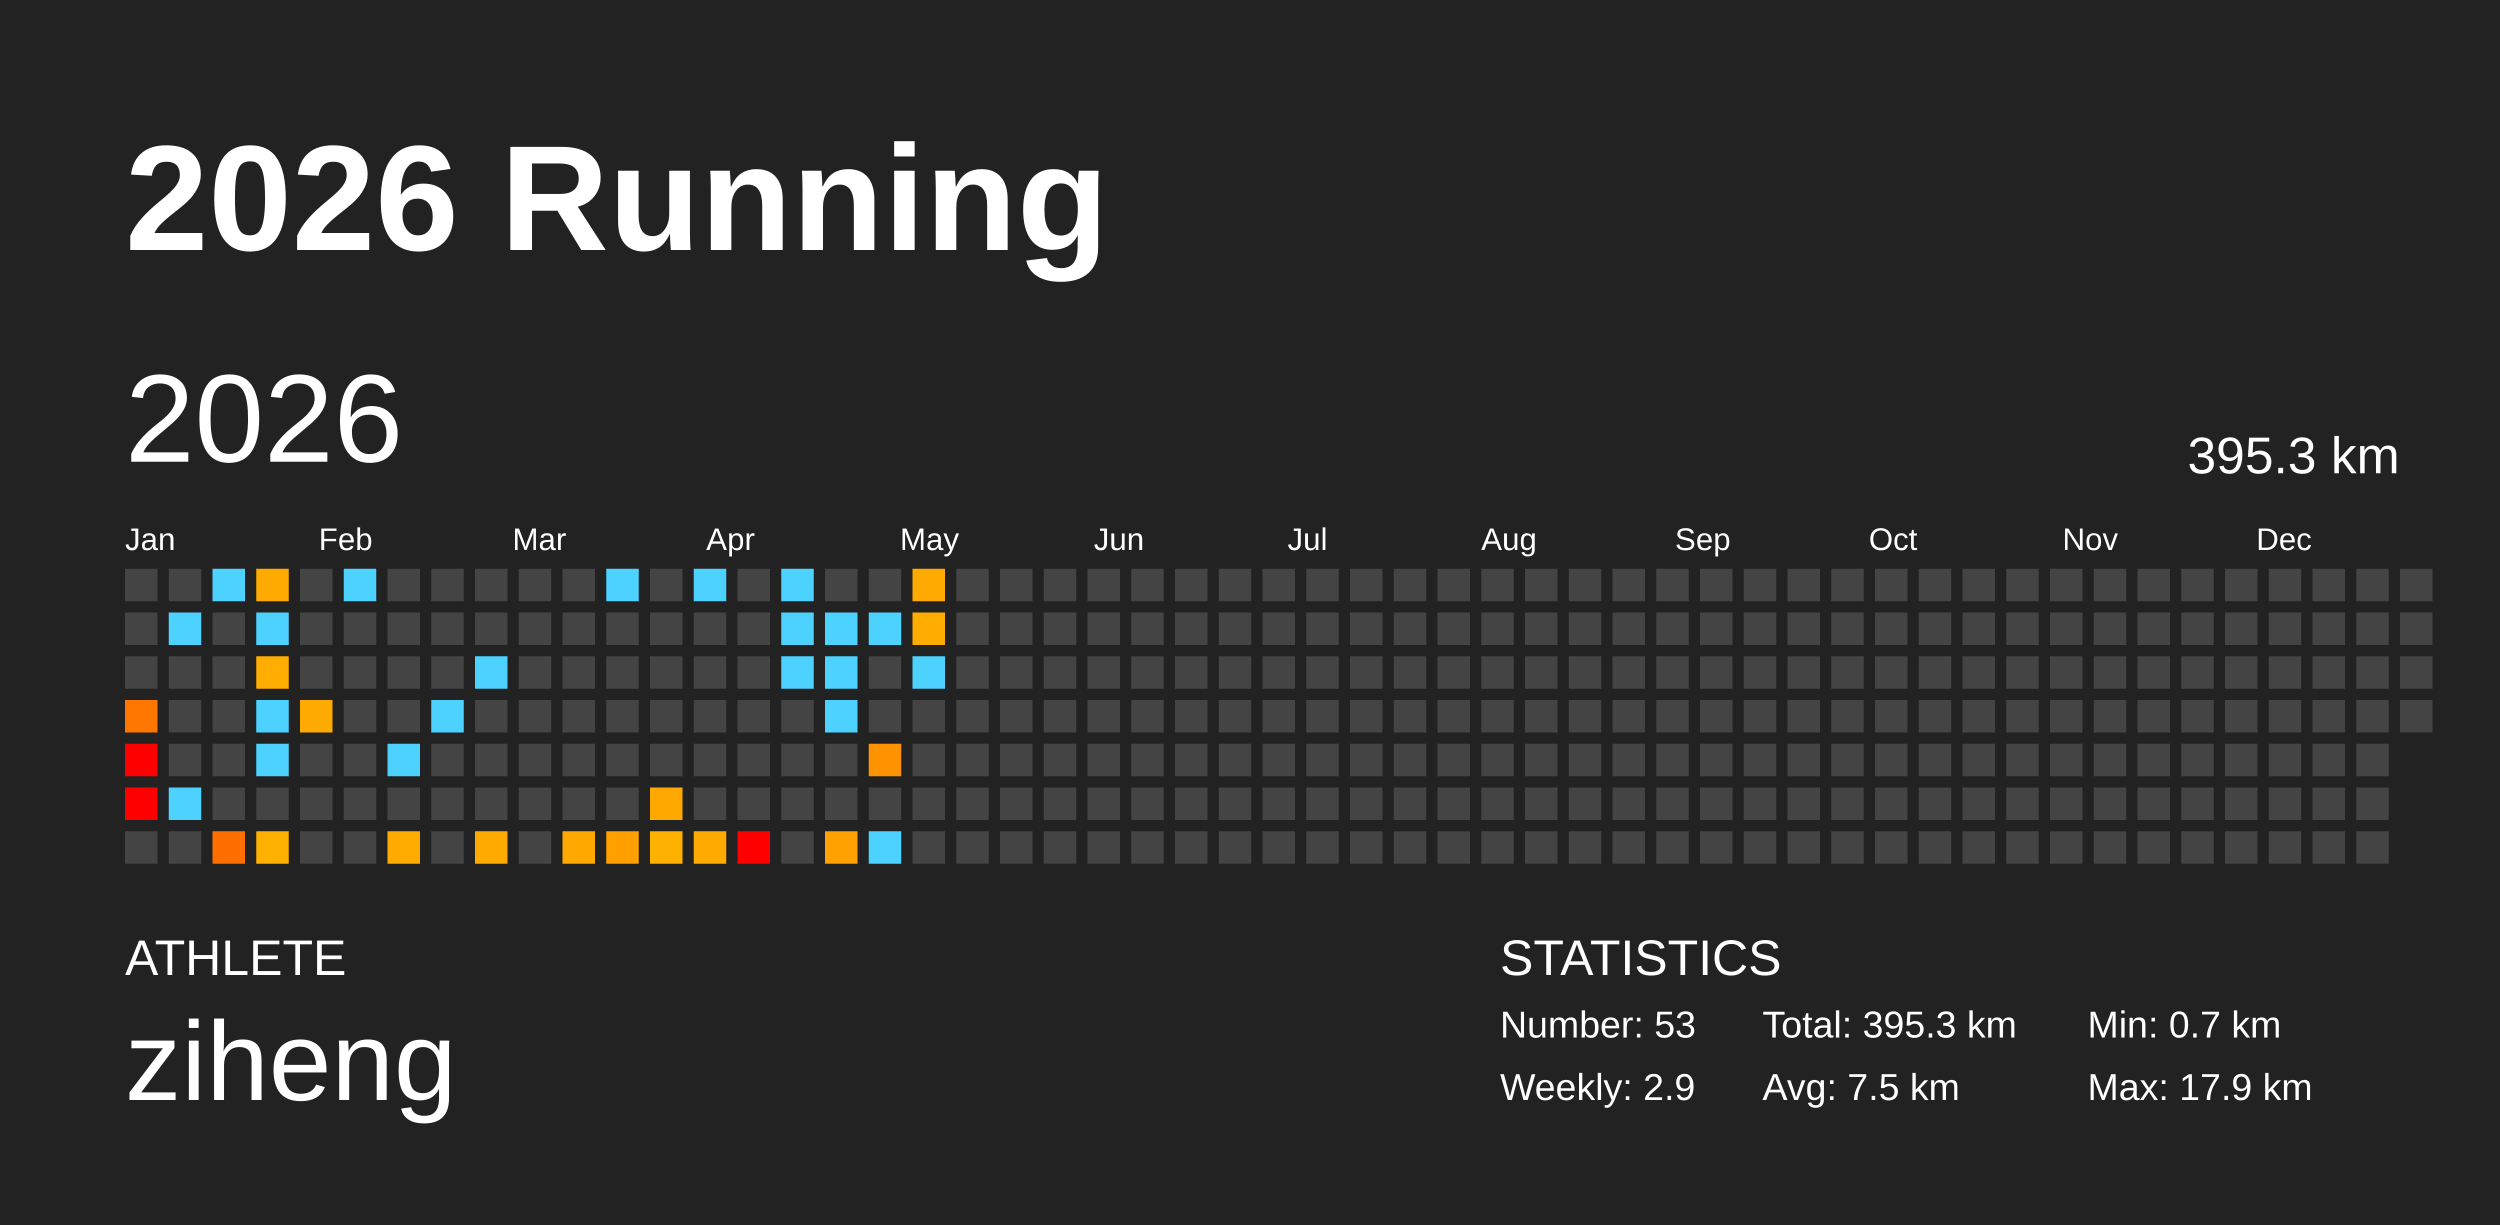
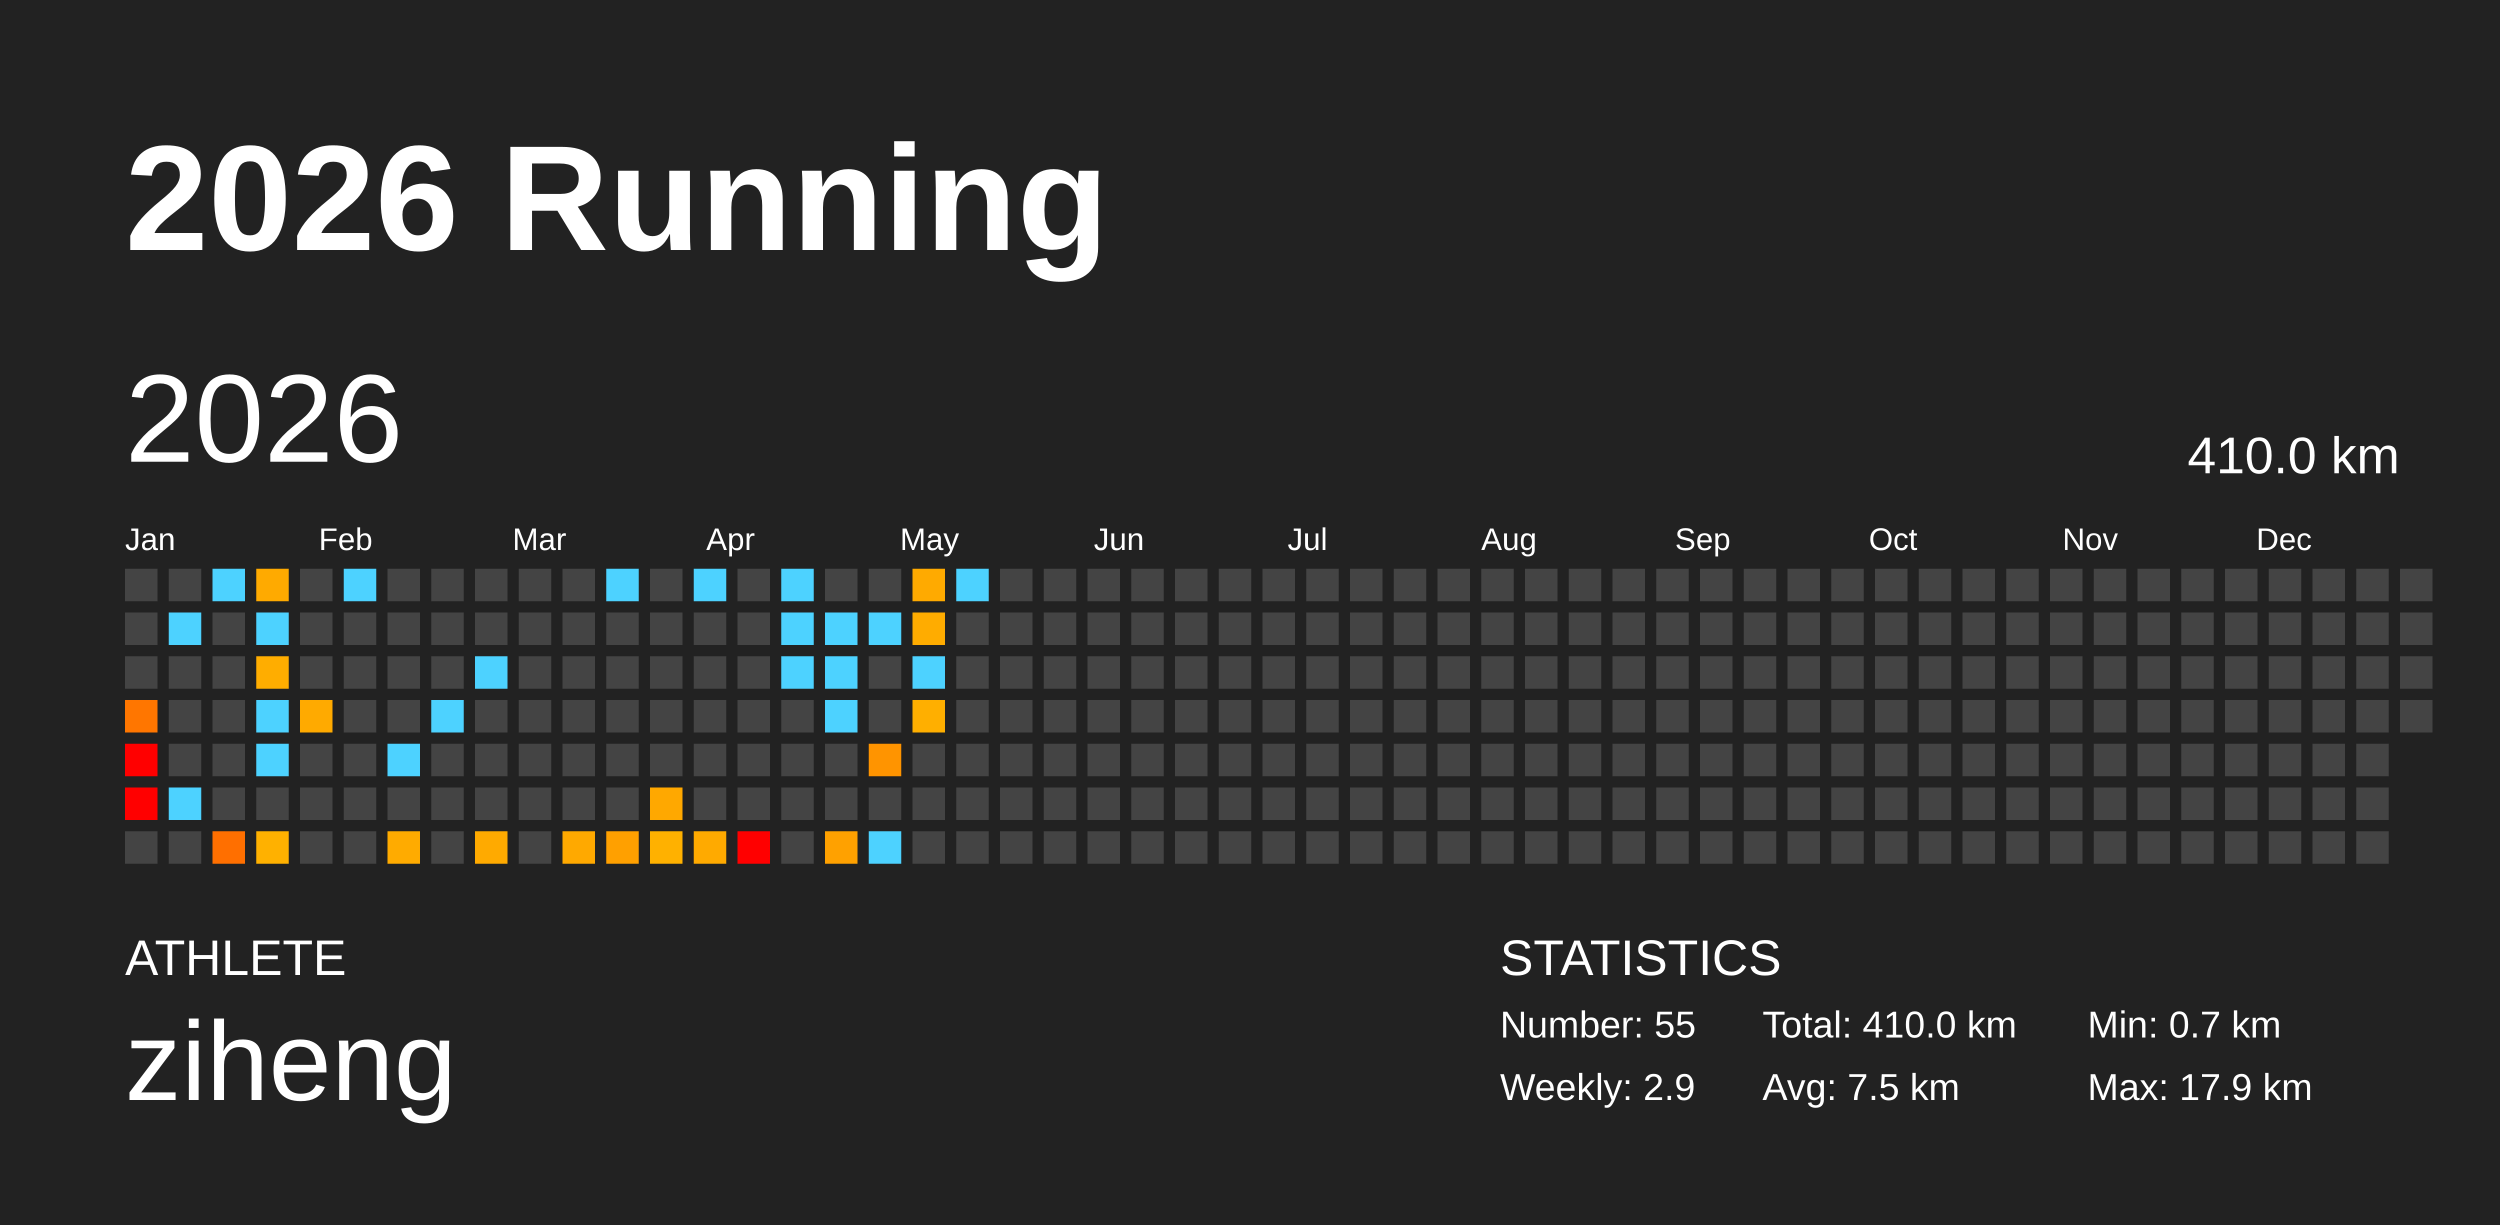
<svg xmlns="http://www.w3.org/2000/svg" baseProfile="full" height="98mm" version="1.1" viewBox="0,0,200,98" width="200mm">
  <defs />
  <rect fill="#222222" height="98" width="200" x="0" y="0" />
  <text fill="#FFFFFF" style="font-size:12px; font-family:Arial; font-weight:bold;" x="10" y="20">2026 Running</text>
  <text fill="#FFFFFF" style="font-size:4px; font-family:Arial" x="10" y="78">ATHLETE</text>
  <text fill="#FFFFFF" style="font-size:9px; font-family:Arial" x="10" y="88">ziheng</text>
  <text fill="#FFFFFF" style="font-size:4px; font-family:Arial" x="120" y="78">STATISTICS</text>
-   <text fill="#FFFFFF" style="font-size:3px; font-family:Arial" x="120" y="83">Number: 53</text>
+   <text fill="#FFFFFF" style="font-size:3px; font-family:Arial" x="120" y="83">Number: 55</text>
  <text fill="#FFFFFF" style="font-size:3px; font-family:Arial" x="120" y="88">Weekly: 2.9</text>
-   <text fill="#FFFFFF" style="font-size:3px; font-family:Arial" x="141" y="83">Total: 395.3 km</text>
+   <text fill="#FFFFFF" style="font-size:3px; font-family:Arial" x="141" y="83">Total: 410.0 km</text>
  <text fill="#FFFFFF" style="font-size:3px; font-family:Arial" x="141" y="88">Avg: 7.5 km</text>
  <text fill="#FFFFFF" style="font-size:3px; font-family:Arial" x="167" y="83">Min: 0.7 km</text>
  <text fill="#FFFFFF" style="font-size:3px; font-family:Arial" x="167" y="88">Max: 17.9 km</text>
  <text dominant-baseline="hanging" fill="#FFFFFF" style="font-size:10.0px; font-family:Arial;" x="10" y="30">2026</text>
-   <text dominant-baseline="hanging" fill="#FFFFFF" style="font-size:4.125px; font-family:Arial;" x="175" y="35">395.3 km</text>
+   <text dominant-baseline="hanging" fill="#FFFFFF" style="font-size:4.125px; font-family:Arial;" x="175" y="35">410.0 km</text>
  <text fill="#FFFFFF" style="font-size:2.5px; font-family:Arial" x="10.0" y="44">Jan</text>
  <text fill="#FFFFFF" style="font-size:2.5px; font-family:Arial" x="25.5" y="44">Feb</text>
  <text fill="#FFFFFF" style="font-size:2.5px; font-family:Arial" x="41.0" y="44">Mar</text>
  <text fill="#FFFFFF" style="font-size:2.5px; font-family:Arial" x="56.5" y="44">Apr</text>
  <text fill="#FFFFFF" style="font-size:2.5px; font-family:Arial" x="72.0" y="44">May</text>
  <text fill="#FFFFFF" style="font-size:2.5px; font-family:Arial" x="87.5" y="44">Jun</text>
  <text fill="#FFFFFF" style="font-size:2.5px; font-family:Arial" x="103.0" y="44">Jul</text>
  <text fill="#FFFFFF" style="font-size:2.5px; font-family:Arial" x="118.5" y="44">Aug</text>
  <text fill="#FFFFFF" style="font-size:2.5px; font-family:Arial" x="134.0" y="44">Sep</text>
  <text fill="#FFFFFF" style="font-size:2.5px; font-family:Arial" x="149.5" y="44">Oct</text>
  <text fill="#FFFFFF" style="font-size:2.5px; font-family:Arial" x="165.0" y="44">Nov</text>
  <text fill="#FFFFFF" style="font-size:2.5px; font-family:Arial" x="180.5" y="44">Dec</text>
  <rect fill="#444444" height="2.6" width="2.6" x="10.0" y="45.5" />
  <rect fill="#444444" height="2.6" width="2.6" x="10.0" y="49.0" />
  <rect fill="#444444" height="2.6" width="2.6" x="10.0" y="52.5" />
  <rect fill="#ff7600" height="2.6" width="2.6" x="10.0" y="56.0" />
  <rect fill="red" height="2.6" width="2.6" x="10.0" y="59.5" />
  <rect fill="red" height="2.6" width="2.6" x="10.0" y="63.0" />
  <rect fill="#444444" height="2.6" width="2.6" x="10.0" y="66.5" />
  <rect fill="#444444" height="2.6" width="2.6" x="13.5" y="45.5" />
  <rect fill="#4dd2ff" height="2.6" width="2.6" x="13.5" y="49.0" />
  <rect fill="#444444" height="2.6" width="2.6" x="13.5" y="52.5" />
  <rect fill="#444444" height="2.6" width="2.6" x="13.5" y="56.0" />
  <rect fill="#444444" height="2.6" width="2.6" x="13.5" y="59.5" />
  <rect fill="#4dd2ff" height="2.6" width="2.6" x="13.5" y="63.0" />
  <rect fill="#444444" height="2.6" width="2.6" x="13.5" y="66.5" />
  <rect fill="#4dd2ff" height="2.6" width="2.6" x="17.0" y="45.5" />
  <rect fill="#444444" height="2.6" width="2.6" x="17.0" y="49.0" />
  <rect fill="#444444" height="2.6" width="2.6" x="17.0" y="52.5" />
  <rect fill="#444444" height="2.6" width="2.6" x="17.0" y="56.0" />
  <rect fill="#444444" height="2.6" width="2.6" x="17.0" y="59.5" />
  <rect fill="#444444" height="2.6" width="2.6" x="17.0" y="63.0" />
  <rect fill="#ff6f00" height="2.6" width="2.6" x="17.0" y="66.5" />
  <rect fill="#ffaa00" height="2.6" width="2.6" x="20.5" y="45.5" />
  <rect fill="#4dd2ff" height="2.6" width="2.6" x="20.5" y="49.0" />
  <rect fill="#ffad00" height="2.6" width="2.6" x="20.5" y="52.5" />
  <rect fill="#4dd2ff" height="2.6" width="2.6" x="20.5" y="56.0" />
  <rect fill="#4dd2ff" height="2.6" width="2.6" x="20.5" y="59.5" />
  <rect fill="#444444" height="2.6" width="2.6" x="20.5" y="63.0" />
  <rect fill="#ffb100" height="2.6" width="2.6" x="20.5" y="66.5" />
  <rect fill="#444444" height="2.6" width="2.6" x="24.0" y="45.5" />
  <rect fill="#444444" height="2.6" width="2.6" x="24.0" y="49.0" />
  <rect fill="#444444" height="2.6" width="2.6" x="24.0" y="52.5" />
  <rect fill="#ffaa00" height="2.6" width="2.6" x="24.0" y="56.0" />
  <rect fill="#444444" height="2.6" width="2.6" x="24.0" y="59.5" />
  <rect fill="#444444" height="2.6" width="2.6" x="24.0" y="63.0" />
  <rect fill="#444444" height="2.6" width="2.6" x="24.0" y="66.5" />
  <rect fill="#4dd2ff" height="2.6" width="2.6" x="27.5" y="45.5" />
  <rect fill="#444444" height="2.6" width="2.6" x="27.5" y="49.0" />
  <rect fill="#444444" height="2.6" width="2.6" x="27.5" y="52.5" />
  <rect fill="#444444" height="2.6" width="2.6" x="27.5" y="56.0" />
  <rect fill="#444444" height="2.6" width="2.6" x="27.5" y="59.5" />
  <rect fill="#444444" height="2.6" width="2.6" x="27.5" y="63.0" />
  <rect fill="#444444" height="2.6" width="2.6" x="27.5" y="66.5" />
  <rect fill="#444444" height="2.6" width="2.6" x="31.0" y="45.5" />
  <rect fill="#444444" height="2.6" width="2.6" x="31.0" y="49.0" />
  <rect fill="#444444" height="2.6" width="2.6" x="31.0" y="52.5" />
  <rect fill="#444444" height="2.6" width="2.6" x="31.0" y="56.0" />
  <rect fill="#4dd2ff" height="2.6" width="2.6" x="31.0" y="59.5" />
  <rect fill="#444444" height="2.6" width="2.6" x="31.0" y="63.0" />
  <rect fill="#ffab00" height="2.6" width="2.6" x="31.0" y="66.5" />
  <rect fill="#444444" height="2.6" width="2.6" x="34.5" y="45.5" />
  <rect fill="#444444" height="2.6" width="2.6" x="34.5" y="49.0" />
  <rect fill="#444444" height="2.6" width="2.6" x="34.5" y="52.5" />
  <rect fill="#4dd2ff" height="2.6" width="2.6" x="34.5" y="56.0" />
  <rect fill="#444444" height="2.6" width="2.6" x="34.5" y="59.5" />
  <rect fill="#444444" height="2.6" width="2.6" x="34.5" y="63.0" />
  <rect fill="#444444" height="2.6" width="2.6" x="34.5" y="66.5" />
  <rect fill="#444444" height="2.6" width="2.6" x="38.0" y="45.5" />
  <rect fill="#444444" height="2.6" width="2.6" x="38.0" y="49.0" />
  <rect fill="#4dd2ff" height="2.6" width="2.6" x="38.0" y="52.5" />
  <rect fill="#444444" height="2.6" width="2.6" x="38.0" y="56.0" />
  <rect fill="#444444" height="2.6" width="2.6" x="38.0" y="59.5" />
  <rect fill="#444444" height="2.6" width="2.6" x="38.0" y="63.0" />
  <rect fill="#ffaa00" height="2.6" width="2.6" x="38.0" y="66.5" />
  <rect fill="#444444" height="2.6" width="2.6" x="41.5" y="45.5" />
  <rect fill="#444444" height="2.6" width="2.6" x="41.5" y="49.0" />
  <rect fill="#444444" height="2.6" width="2.6" x="41.5" y="52.5" />
  <rect fill="#444444" height="2.6" width="2.6" x="41.5" y="56.0" />
  <rect fill="#444444" height="2.6" width="2.6" x="41.5" y="59.5" />
  <rect fill="#444444" height="2.6" width="2.6" x="41.5" y="63.0" />
  <rect fill="#444444" height="2.6" width="2.6" x="41.5" y="66.5" />
  <rect fill="#444444" height="2.6" width="2.6" x="45.0" y="45.5" />
  <rect fill="#444444" height="2.6" width="2.6" x="45.0" y="49.0" />
  <rect fill="#444444" height="2.6" width="2.6" x="45.0" y="52.5" />
  <rect fill="#444444" height="2.6" width="2.6" x="45.0" y="56.0" />
  <rect fill="#444444" height="2.6" width="2.6" x="45.0" y="59.5" />
  <rect fill="#444444" height="2.6" width="2.6" x="45.0" y="63.0" />
  <rect fill="#ffa900" height="2.6" width="2.6" x="45.0" y="66.5" />
  <rect fill="#4dd2ff" height="2.6" width="2.6" x="48.5" y="45.5" />
  <rect fill="#444444" height="2.6" width="2.6" x="48.5" y="49.0" />
  <rect fill="#444444" height="2.6" width="2.6" x="48.5" y="52.5" />
  <rect fill="#444444" height="2.6" width="2.6" x="48.5" y="56.0" />
  <rect fill="#444444" height="2.6" width="2.6" x="48.5" y="59.5" />
  <rect fill="#444444" height="2.6" width="2.6" x="48.5" y="63.0" />
  <rect fill="#ffa000" height="2.6" width="2.6" x="48.5" y="66.5" />
  <rect fill="#444444" height="2.6" width="2.6" x="52.0" y="45.5" />
  <rect fill="#444444" height="2.6" width="2.6" x="52.0" y="49.0" />
  <rect fill="#444444" height="2.6" width="2.6" x="52.0" y="52.5" />
  <rect fill="#444444" height="2.6" width="2.6" x="52.0" y="56.0" />
  <rect fill="#444444" height="2.6" width="2.6" x="52.0" y="59.5" />
  <rect fill="#ffa800" height="2.6" width="2.6" x="52.0" y="63.0" />
  <rect fill="#ffb100" height="2.6" width="2.6" x="52.0" y="66.5" />
  <rect fill="#4dd2ff" height="2.6" width="2.6" x="55.5" y="45.5" />
  <rect fill="#444444" height="2.6" width="2.6" x="55.5" y="49.0" />
  <rect fill="#444444" height="2.6" width="2.6" x="55.5" y="52.5" />
  <rect fill="#444444" height="2.6" width="2.6" x="55.5" y="56.0" />
  <rect fill="#444444" height="2.6" width="2.6" x="55.5" y="59.5" />
  <rect fill="#444444" height="2.6" width="2.6" x="55.5" y="63.0" />
  <rect fill="#ffaa00" height="2.6" width="2.6" x="55.5" y="66.5" />
  <rect fill="#444444" height="2.6" width="2.6" x="59.0" y="45.5" />
  <rect fill="#444444" height="2.6" width="2.6" x="59.0" y="49.0" />
  <rect fill="#444444" height="2.6" width="2.6" x="59.0" y="52.5" />
  <rect fill="#444444" height="2.6" width="2.6" x="59.0" y="56.0" />
  <rect fill="#444444" height="2.6" width="2.6" x="59.0" y="59.5" />
  <rect fill="#444444" height="2.6" width="2.6" x="59.0" y="63.0" />
  <rect fill="red" height="2.6" width="2.6" x="59.0" y="66.5" />
  <rect fill="#4dd2ff" height="2.6" width="2.6" x="62.5" y="45.5" />
  <rect fill="#4dd2ff" height="2.6" width="2.6" x="62.5" y="49.0" />
  <rect fill="#4dd2ff" height="2.6" width="2.6" x="62.5" y="52.5" />
  <rect fill="#444444" height="2.6" width="2.6" x="62.5" y="56.0" />
  <rect fill="#444444" height="2.6" width="2.6" x="62.5" y="59.5" />
  <rect fill="#444444" height="2.6" width="2.6" x="62.5" y="63.0" />
  <rect fill="#444444" height="2.6" width="2.6" x="62.5" y="66.5" />
  <rect fill="#444444" height="2.6" width="2.6" x="66.0" y="45.5" />
  <rect fill="#4dd2ff" height="2.6" width="2.6" x="66.0" y="49.0" />
  <rect fill="#4dd2ff" height="2.6" width="2.6" x="66.0" y="52.5" />
  <rect fill="#4dd2ff" height="2.6" width="2.6" x="66.0" y="56.0" />
  <rect fill="#444444" height="2.6" width="2.6" x="66.0" y="59.5" />
  <rect fill="#444444" height="2.6" width="2.6" x="66.0" y="63.0" />
  <rect fill="#ffa100" height="2.6" width="2.6" x="66.0" y="66.5" />
  <rect fill="#444444" height="2.6" width="2.6" x="69.5" y="45.5" />
  <rect fill="#4dd2ff" height="2.6" width="2.6" x="69.5" y="49.0" />
  <rect fill="#444444" height="2.6" width="2.6" x="69.5" y="52.5" />
  <rect fill="#444444" height="2.6" width="2.6" x="69.5" y="56.0" />
  <rect fill="#ff9400" height="2.6" width="2.6" x="69.5" y="59.5" />
  <rect fill="#444444" height="2.6" width="2.6" x="69.5" y="63.0" />
  <rect fill="#4dd2ff" height="2.6" width="2.6" x="69.5" y="66.5" />
  <rect fill="#ffaa00" height="2.6" width="2.6" x="73.0" y="45.5" />
  <rect fill="#ffac00" height="2.6" width="2.6" x="73.0" y="49.0" />
  <rect fill="#4dd2ff" height="2.6" width="2.6" x="73.0" y="52.5" />
-   <rect fill="#444444" height="2.6" width="2.6" x="73.0" y="56.0" />
+   <rect fill="#ffaf00" height="2.6" width="2.6" x="73.0" y="56.0" />
  <rect fill="#444444" height="2.6" width="2.6" x="73.0" y="59.5" />
  <rect fill="#444444" height="2.6" width="2.6" x="73.0" y="63.0" />
  <rect fill="#444444" height="2.6" width="2.6" x="73.0" y="66.5" />
-   <rect fill="#444444" height="2.6" width="2.6" x="76.5" y="45.5" />
+   <rect fill="#4dd2ff" height="2.6" width="2.6" x="76.5" y="45.5" />
  <rect fill="#444444" height="2.6" width="2.6" x="76.5" y="49.0" />
  <rect fill="#444444" height="2.6" width="2.6" x="76.5" y="52.5" />
  <rect fill="#444444" height="2.6" width="2.6" x="76.5" y="56.0" />
  <rect fill="#444444" height="2.6" width="2.6" x="76.5" y="59.5" />
  <rect fill="#444444" height="2.6" width="2.6" x="76.5" y="63.0" />
  <rect fill="#444444" height="2.6" width="2.6" x="76.5" y="66.5" />
  <rect fill="#444444" height="2.6" width="2.6" x="80.0" y="45.5" />
  <rect fill="#444444" height="2.6" width="2.6" x="80.0" y="49.0" />
  <rect fill="#444444" height="2.6" width="2.6" x="80.0" y="52.5" />
  <rect fill="#444444" height="2.6" width="2.6" x="80.0" y="56.0" />
  <rect fill="#444444" height="2.6" width="2.6" x="80.0" y="59.5" />
  <rect fill="#444444" height="2.6" width="2.6" x="80.0" y="63.0" />
  <rect fill="#444444" height="2.6" width="2.6" x="80.0" y="66.5" />
  <rect fill="#444444" height="2.6" width="2.6" x="83.5" y="45.5" />
  <rect fill="#444444" height="2.6" width="2.6" x="83.5" y="49.0" />
  <rect fill="#444444" height="2.6" width="2.6" x="83.5" y="52.5" />
  <rect fill="#444444" height="2.6" width="2.6" x="83.5" y="56.0" />
  <rect fill="#444444" height="2.6" width="2.6" x="83.5" y="59.5" />
  <rect fill="#444444" height="2.6" width="2.6" x="83.5" y="63.0" />
  <rect fill="#444444" height="2.6" width="2.6" x="83.5" y="66.5" />
  <rect fill="#444444" height="2.6" width="2.6" x="87.0" y="45.5" />
  <rect fill="#444444" height="2.6" width="2.6" x="87.0" y="49.0" />
  <rect fill="#444444" height="2.6" width="2.6" x="87.0" y="52.5" />
  <rect fill="#444444" height="2.6" width="2.6" x="87.0" y="56.0" />
  <rect fill="#444444" height="2.6" width="2.6" x="87.0" y="59.5" />
  <rect fill="#444444" height="2.6" width="2.6" x="87.0" y="63.0" />
  <rect fill="#444444" height="2.6" width="2.6" x="87.0" y="66.5" />
  <rect fill="#444444" height="2.6" width="2.6" x="90.5" y="45.5" />
  <rect fill="#444444" height="2.6" width="2.6" x="90.5" y="49.0" />
  <rect fill="#444444" height="2.6" width="2.6" x="90.5" y="52.5" />
  <rect fill="#444444" height="2.6" width="2.6" x="90.5" y="56.0" />
  <rect fill="#444444" height="2.6" width="2.6" x="90.5" y="59.5" />
  <rect fill="#444444" height="2.6" width="2.6" x="90.5" y="63.0" />
  <rect fill="#444444" height="2.6" width="2.6" x="90.5" y="66.5" />
  <rect fill="#444444" height="2.6" width="2.6" x="94.0" y="45.5" />
  <rect fill="#444444" height="2.6" width="2.6" x="94.0" y="49.0" />
  <rect fill="#444444" height="2.6" width="2.6" x="94.0" y="52.5" />
  <rect fill="#444444" height="2.6" width="2.6" x="94.0" y="56.0" />
  <rect fill="#444444" height="2.6" width="2.6" x="94.0" y="59.5" />
  <rect fill="#444444" height="2.6" width="2.6" x="94.0" y="63.0" />
  <rect fill="#444444" height="2.6" width="2.6" x="94.0" y="66.5" />
  <rect fill="#444444" height="2.6" width="2.6" x="97.5" y="45.5" />
  <rect fill="#444444" height="2.6" width="2.6" x="97.5" y="49.0" />
  <rect fill="#444444" height="2.6" width="2.6" x="97.5" y="52.5" />
  <rect fill="#444444" height="2.6" width="2.6" x="97.5" y="56.0" />
  <rect fill="#444444" height="2.6" width="2.6" x="97.5" y="59.5" />
  <rect fill="#444444" height="2.6" width="2.6" x="97.5" y="63.0" />
  <rect fill="#444444" height="2.6" width="2.6" x="97.5" y="66.5" />
  <rect fill="#444444" height="2.6" width="2.6" x="101.0" y="45.5" />
  <rect fill="#444444" height="2.6" width="2.6" x="101.0" y="49.0" />
  <rect fill="#444444" height="2.6" width="2.6" x="101.0" y="52.5" />
  <rect fill="#444444" height="2.6" width="2.6" x="101.0" y="56.0" />
  <rect fill="#444444" height="2.6" width="2.6" x="101.0" y="59.5" />
  <rect fill="#444444" height="2.6" width="2.6" x="101.0" y="63.0" />
  <rect fill="#444444" height="2.6" width="2.6" x="101.0" y="66.5" />
  <rect fill="#444444" height="2.6" width="2.6" x="104.5" y="45.5" />
  <rect fill="#444444" height="2.6" width="2.6" x="104.5" y="49.0" />
  <rect fill="#444444" height="2.6" width="2.6" x="104.5" y="52.5" />
  <rect fill="#444444" height="2.6" width="2.6" x="104.5" y="56.0" />
  <rect fill="#444444" height="2.6" width="2.6" x="104.5" y="59.5" />
  <rect fill="#444444" height="2.6" width="2.6" x="104.5" y="63.0" />
  <rect fill="#444444" height="2.6" width="2.6" x="104.5" y="66.5" />
  <rect fill="#444444" height="2.6" width="2.6" x="108.0" y="45.5" />
  <rect fill="#444444" height="2.6" width="2.6" x="108.0" y="49.0" />
  <rect fill="#444444" height="2.6" width="2.6" x="108.0" y="52.5" />
  <rect fill="#444444" height="2.6" width="2.6" x="108.0" y="56.0" />
  <rect fill="#444444" height="2.6" width="2.6" x="108.0" y="59.5" />
  <rect fill="#444444" height="2.6" width="2.6" x="108.0" y="63.0" />
  <rect fill="#444444" height="2.6" width="2.6" x="108.0" y="66.5" />
  <rect fill="#444444" height="2.6" width="2.6" x="111.5" y="45.5" />
  <rect fill="#444444" height="2.6" width="2.6" x="111.5" y="49.0" />
  <rect fill="#444444" height="2.6" width="2.6" x="111.5" y="52.5" />
  <rect fill="#444444" height="2.6" width="2.6" x="111.5" y="56.0" />
  <rect fill="#444444" height="2.6" width="2.6" x="111.5" y="59.5" />
  <rect fill="#444444" height="2.6" width="2.6" x="111.5" y="63.0" />
  <rect fill="#444444" height="2.6" width="2.6" x="111.5" y="66.5" />
  <rect fill="#444444" height="2.6" width="2.6" x="115.0" y="45.5" />
  <rect fill="#444444" height="2.6" width="2.6" x="115.0" y="49.0" />
  <rect fill="#444444" height="2.6" width="2.6" x="115.0" y="52.5" />
  <rect fill="#444444" height="2.6" width="2.6" x="115.0" y="56.0" />
  <rect fill="#444444" height="2.6" width="2.6" x="115.0" y="59.5" />
  <rect fill="#444444" height="2.6" width="2.6" x="115.0" y="63.0" />
  <rect fill="#444444" height="2.6" width="2.6" x="115.0" y="66.5" />
  <rect fill="#444444" height="2.6" width="2.6" x="118.5" y="45.5" />
  <rect fill="#444444" height="2.6" width="2.6" x="118.5" y="49.0" />
  <rect fill="#444444" height="2.6" width="2.6" x="118.5" y="52.5" />
  <rect fill="#444444" height="2.6" width="2.6" x="118.5" y="56.0" />
  <rect fill="#444444" height="2.6" width="2.6" x="118.5" y="59.5" />
  <rect fill="#444444" height="2.6" width="2.6" x="118.5" y="63.0" />
  <rect fill="#444444" height="2.6" width="2.6" x="118.5" y="66.5" />
  <rect fill="#444444" height="2.6" width="2.6" x="122.0" y="45.5" />
  <rect fill="#444444" height="2.6" width="2.6" x="122.0" y="49.0" />
  <rect fill="#444444" height="2.6" width="2.6" x="122.0" y="52.5" />
  <rect fill="#444444" height="2.6" width="2.6" x="122.0" y="56.0" />
  <rect fill="#444444" height="2.6" width="2.6" x="122.0" y="59.5" />
  <rect fill="#444444" height="2.6" width="2.6" x="122.0" y="63.0" />
  <rect fill="#444444" height="2.6" width="2.6" x="122.0" y="66.5" />
  <rect fill="#444444" height="2.6" width="2.6" x="125.5" y="45.5" />
  <rect fill="#444444" height="2.6" width="2.6" x="125.5" y="49.0" />
  <rect fill="#444444" height="2.6" width="2.6" x="125.5" y="52.5" />
  <rect fill="#444444" height="2.6" width="2.6" x="125.5" y="56.0" />
  <rect fill="#444444" height="2.6" width="2.6" x="125.5" y="59.5" />
  <rect fill="#444444" height="2.6" width="2.6" x="125.5" y="63.0" />
  <rect fill="#444444" height="2.6" width="2.6" x="125.5" y="66.5" />
  <rect fill="#444444" height="2.6" width="2.6" x="129.0" y="45.5" />
  <rect fill="#444444" height="2.6" width="2.6" x="129.0" y="49.0" />
  <rect fill="#444444" height="2.6" width="2.6" x="129.0" y="52.5" />
  <rect fill="#444444" height="2.6" width="2.6" x="129.0" y="56.0" />
  <rect fill="#444444" height="2.6" width="2.6" x="129.0" y="59.5" />
  <rect fill="#444444" height="2.6" width="2.6" x="129.0" y="63.0" />
  <rect fill="#444444" height="2.6" width="2.6" x="129.0" y="66.5" />
  <rect fill="#444444" height="2.6" width="2.6" x="132.5" y="45.5" />
  <rect fill="#444444" height="2.6" width="2.6" x="132.5" y="49.0" />
  <rect fill="#444444" height="2.6" width="2.6" x="132.5" y="52.5" />
  <rect fill="#444444" height="2.6" width="2.6" x="132.5" y="56.0" />
  <rect fill="#444444" height="2.6" width="2.6" x="132.5" y="59.5" />
  <rect fill="#444444" height="2.6" width="2.6" x="132.5" y="63.0" />
  <rect fill="#444444" height="2.6" width="2.6" x="132.5" y="66.5" />
  <rect fill="#444444" height="2.6" width="2.6" x="136.0" y="45.5" />
  <rect fill="#444444" height="2.6" width="2.6" x="136.0" y="49.0" />
  <rect fill="#444444" height="2.6" width="2.6" x="136.0" y="52.5" />
  <rect fill="#444444" height="2.6" width="2.6" x="136.0" y="56.0" />
  <rect fill="#444444" height="2.6" width="2.6" x="136.0" y="59.5" />
  <rect fill="#444444" height="2.6" width="2.6" x="136.0" y="63.0" />
  <rect fill="#444444" height="2.6" width="2.6" x="136.0" y="66.5" />
  <rect fill="#444444" height="2.6" width="2.6" x="139.5" y="45.5" />
  <rect fill="#444444" height="2.6" width="2.6" x="139.5" y="49.0" />
  <rect fill="#444444" height="2.6" width="2.6" x="139.5" y="52.5" />
  <rect fill="#444444" height="2.6" width="2.6" x="139.5" y="56.0" />
  <rect fill="#444444" height="2.6" width="2.6" x="139.5" y="59.5" />
  <rect fill="#444444" height="2.6" width="2.6" x="139.5" y="63.0" />
  <rect fill="#444444" height="2.6" width="2.6" x="139.5" y="66.5" />
  <rect fill="#444444" height="2.6" width="2.6" x="143.0" y="45.5" />
  <rect fill="#444444" height="2.6" width="2.6" x="143.0" y="49.0" />
  <rect fill="#444444" height="2.6" width="2.6" x="143.0" y="52.5" />
  <rect fill="#444444" height="2.6" width="2.6" x="143.0" y="56.0" />
  <rect fill="#444444" height="2.6" width="2.6" x="143.0" y="59.5" />
  <rect fill="#444444" height="2.6" width="2.6" x="143.0" y="63.0" />
  <rect fill="#444444" height="2.6" width="2.6" x="143.0" y="66.5" />
  <rect fill="#444444" height="2.6" width="2.6" x="146.5" y="45.5" />
  <rect fill="#444444" height="2.6" width="2.6" x="146.5" y="49.0" />
  <rect fill="#444444" height="2.6" width="2.6" x="146.5" y="52.5" />
  <rect fill="#444444" height="2.6" width="2.6" x="146.5" y="56.0" />
  <rect fill="#444444" height="2.6" width="2.6" x="146.5" y="59.5" />
  <rect fill="#444444" height="2.6" width="2.6" x="146.5" y="63.0" />
  <rect fill="#444444" height="2.6" width="2.6" x="146.5" y="66.5" />
  <rect fill="#444444" height="2.6" width="2.6" x="150.0" y="45.5" />
  <rect fill="#444444" height="2.6" width="2.6" x="150.0" y="49.0" />
  <rect fill="#444444" height="2.6" width="2.6" x="150.0" y="52.5" />
  <rect fill="#444444" height="2.6" width="2.6" x="150.0" y="56.0" />
  <rect fill="#444444" height="2.6" width="2.6" x="150.0" y="59.5" />
  <rect fill="#444444" height="2.6" width="2.6" x="150.0" y="63.0" />
  <rect fill="#444444" height="2.6" width="2.6" x="150.0" y="66.5" />
  <rect fill="#444444" height="2.6" width="2.6" x="153.5" y="45.5" />
  <rect fill="#444444" height="2.6" width="2.6" x="153.5" y="49.0" />
  <rect fill="#444444" height="2.6" width="2.6" x="153.5" y="52.5" />
  <rect fill="#444444" height="2.6" width="2.6" x="153.5" y="56.0" />
  <rect fill="#444444" height="2.6" width="2.6" x="153.5" y="59.5" />
  <rect fill="#444444" height="2.6" width="2.6" x="153.5" y="63.0" />
  <rect fill="#444444" height="2.6" width="2.6" x="153.5" y="66.5" />
  <rect fill="#444444" height="2.6" width="2.6" x="157.0" y="45.5" />
  <rect fill="#444444" height="2.6" width="2.6" x="157.0" y="49.0" />
  <rect fill="#444444" height="2.6" width="2.6" x="157.0" y="52.5" />
  <rect fill="#444444" height="2.6" width="2.6" x="157.0" y="56.0" />
  <rect fill="#444444" height="2.6" width="2.6" x="157.0" y="59.5" />
  <rect fill="#444444" height="2.6" width="2.6" x="157.0" y="63.0" />
  <rect fill="#444444" height="2.6" width="2.6" x="157.0" y="66.5" />
  <rect fill="#444444" height="2.6" width="2.6" x="160.5" y="45.5" />
  <rect fill="#444444" height="2.6" width="2.6" x="160.5" y="49.0" />
  <rect fill="#444444" height="2.6" width="2.6" x="160.5" y="52.5" />
  <rect fill="#444444" height="2.6" width="2.6" x="160.5" y="56.0" />
  <rect fill="#444444" height="2.6" width="2.6" x="160.5" y="59.5" />
  <rect fill="#444444" height="2.6" width="2.6" x="160.5" y="63.0" />
  <rect fill="#444444" height="2.6" width="2.6" x="160.5" y="66.5" />
  <rect fill="#444444" height="2.6" width="2.6" x="164.0" y="45.5" />
  <rect fill="#444444" height="2.6" width="2.6" x="164.0" y="49.0" />
  <rect fill="#444444" height="2.6" width="2.6" x="164.0" y="52.5" />
  <rect fill="#444444" height="2.6" width="2.6" x="164.0" y="56.0" />
  <rect fill="#444444" height="2.6" width="2.6" x="164.0" y="59.5" />
  <rect fill="#444444" height="2.6" width="2.6" x="164.0" y="63.0" />
  <rect fill="#444444" height="2.6" width="2.6" x="164.0" y="66.5" />
  <rect fill="#444444" height="2.6" width="2.6" x="167.5" y="45.5" />
  <rect fill="#444444" height="2.6" width="2.6" x="167.5" y="49.0" />
  <rect fill="#444444" height="2.6" width="2.6" x="167.5" y="52.5" />
  <rect fill="#444444" height="2.6" width="2.6" x="167.5" y="56.0" />
  <rect fill="#444444" height="2.6" width="2.6" x="167.5" y="59.5" />
  <rect fill="#444444" height="2.6" width="2.6" x="167.5" y="63.0" />
  <rect fill="#444444" height="2.6" width="2.6" x="167.5" y="66.5" />
  <rect fill="#444444" height="2.6" width="2.6" x="171.0" y="45.5" />
  <rect fill="#444444" height="2.6" width="2.6" x="171.0" y="49.0" />
  <rect fill="#444444" height="2.6" width="2.6" x="171.0" y="52.5" />
  <rect fill="#444444" height="2.6" width="2.6" x="171.0" y="56.0" />
  <rect fill="#444444" height="2.6" width="2.6" x="171.0" y="59.5" />
  <rect fill="#444444" height="2.6" width="2.6" x="171.0" y="63.0" />
  <rect fill="#444444" height="2.6" width="2.6" x="171.0" y="66.5" />
  <rect fill="#444444" height="2.6" width="2.6" x="174.5" y="45.5" />
  <rect fill="#444444" height="2.6" width="2.6" x="174.5" y="49.0" />
  <rect fill="#444444" height="2.6" width="2.6" x="174.5" y="52.5" />
  <rect fill="#444444" height="2.6" width="2.6" x="174.5" y="56.0" />
  <rect fill="#444444" height="2.6" width="2.6" x="174.5" y="59.5" />
  <rect fill="#444444" height="2.6" width="2.6" x="174.5" y="63.0" />
  <rect fill="#444444" height="2.6" width="2.6" x="174.5" y="66.5" />
  <rect fill="#444444" height="2.6" width="2.6" x="178.0" y="45.5" />
  <rect fill="#444444" height="2.6" width="2.6" x="178.0" y="49.0" />
  <rect fill="#444444" height="2.6" width="2.6" x="178.0" y="52.5" />
  <rect fill="#444444" height="2.6" width="2.6" x="178.0" y="56.0" />
  <rect fill="#444444" height="2.6" width="2.6" x="178.0" y="59.5" />
  <rect fill="#444444" height="2.6" width="2.6" x="178.0" y="63.0" />
  <rect fill="#444444" height="2.6" width="2.6" x="178.0" y="66.5" />
  <rect fill="#444444" height="2.6" width="2.6" x="181.5" y="45.5" />
  <rect fill="#444444" height="2.6" width="2.6" x="181.5" y="49.0" />
  <rect fill="#444444" height="2.6" width="2.6" x="181.5" y="52.5" />
  <rect fill="#444444" height="2.6" width="2.6" x="181.5" y="56.0" />
  <rect fill="#444444" height="2.6" width="2.6" x="181.5" y="59.5" />
  <rect fill="#444444" height="2.6" width="2.6" x="181.5" y="63.0" />
  <rect fill="#444444" height="2.6" width="2.6" x="181.5" y="66.5" />
  <rect fill="#444444" height="2.6" width="2.6" x="185.0" y="45.5" />
  <rect fill="#444444" height="2.6" width="2.6" x="185.0" y="49.0" />
  <rect fill="#444444" height="2.6" width="2.6" x="185.0" y="52.5" />
  <rect fill="#444444" height="2.6" width="2.6" x="185.0" y="56.0" />
  <rect fill="#444444" height="2.6" width="2.6" x="185.0" y="59.5" />
  <rect fill="#444444" height="2.6" width="2.6" x="185.0" y="63.0" />
  <rect fill="#444444" height="2.6" width="2.6" x="185.0" y="66.5" />
  <rect fill="#444444" height="2.6" width="2.6" x="188.5" y="45.5" />
  <rect fill="#444444" height="2.6" width="2.6" x="188.5" y="49.0" />
  <rect fill="#444444" height="2.6" width="2.6" x="188.5" y="52.5" />
  <rect fill="#444444" height="2.6" width="2.6" x="188.5" y="56.0" />
  <rect fill="#444444" height="2.6" width="2.6" x="188.5" y="59.5" />
  <rect fill="#444444" height="2.6" width="2.6" x="188.5" y="63.0" />
  <rect fill="#444444" height="2.6" width="2.6" x="188.5" y="66.5" />
  <rect fill="#444444" height="2.6" width="2.6" x="192.0" y="45.5" />
  <rect fill="#444444" height="2.6" width="2.6" x="192.0" y="49.0" />
  <rect fill="#444444" height="2.6" width="2.6" x="192.0" y="52.5" />
  <rect fill="#444444" height="2.6" width="2.6" x="192.0" y="56.0" />
</svg>
